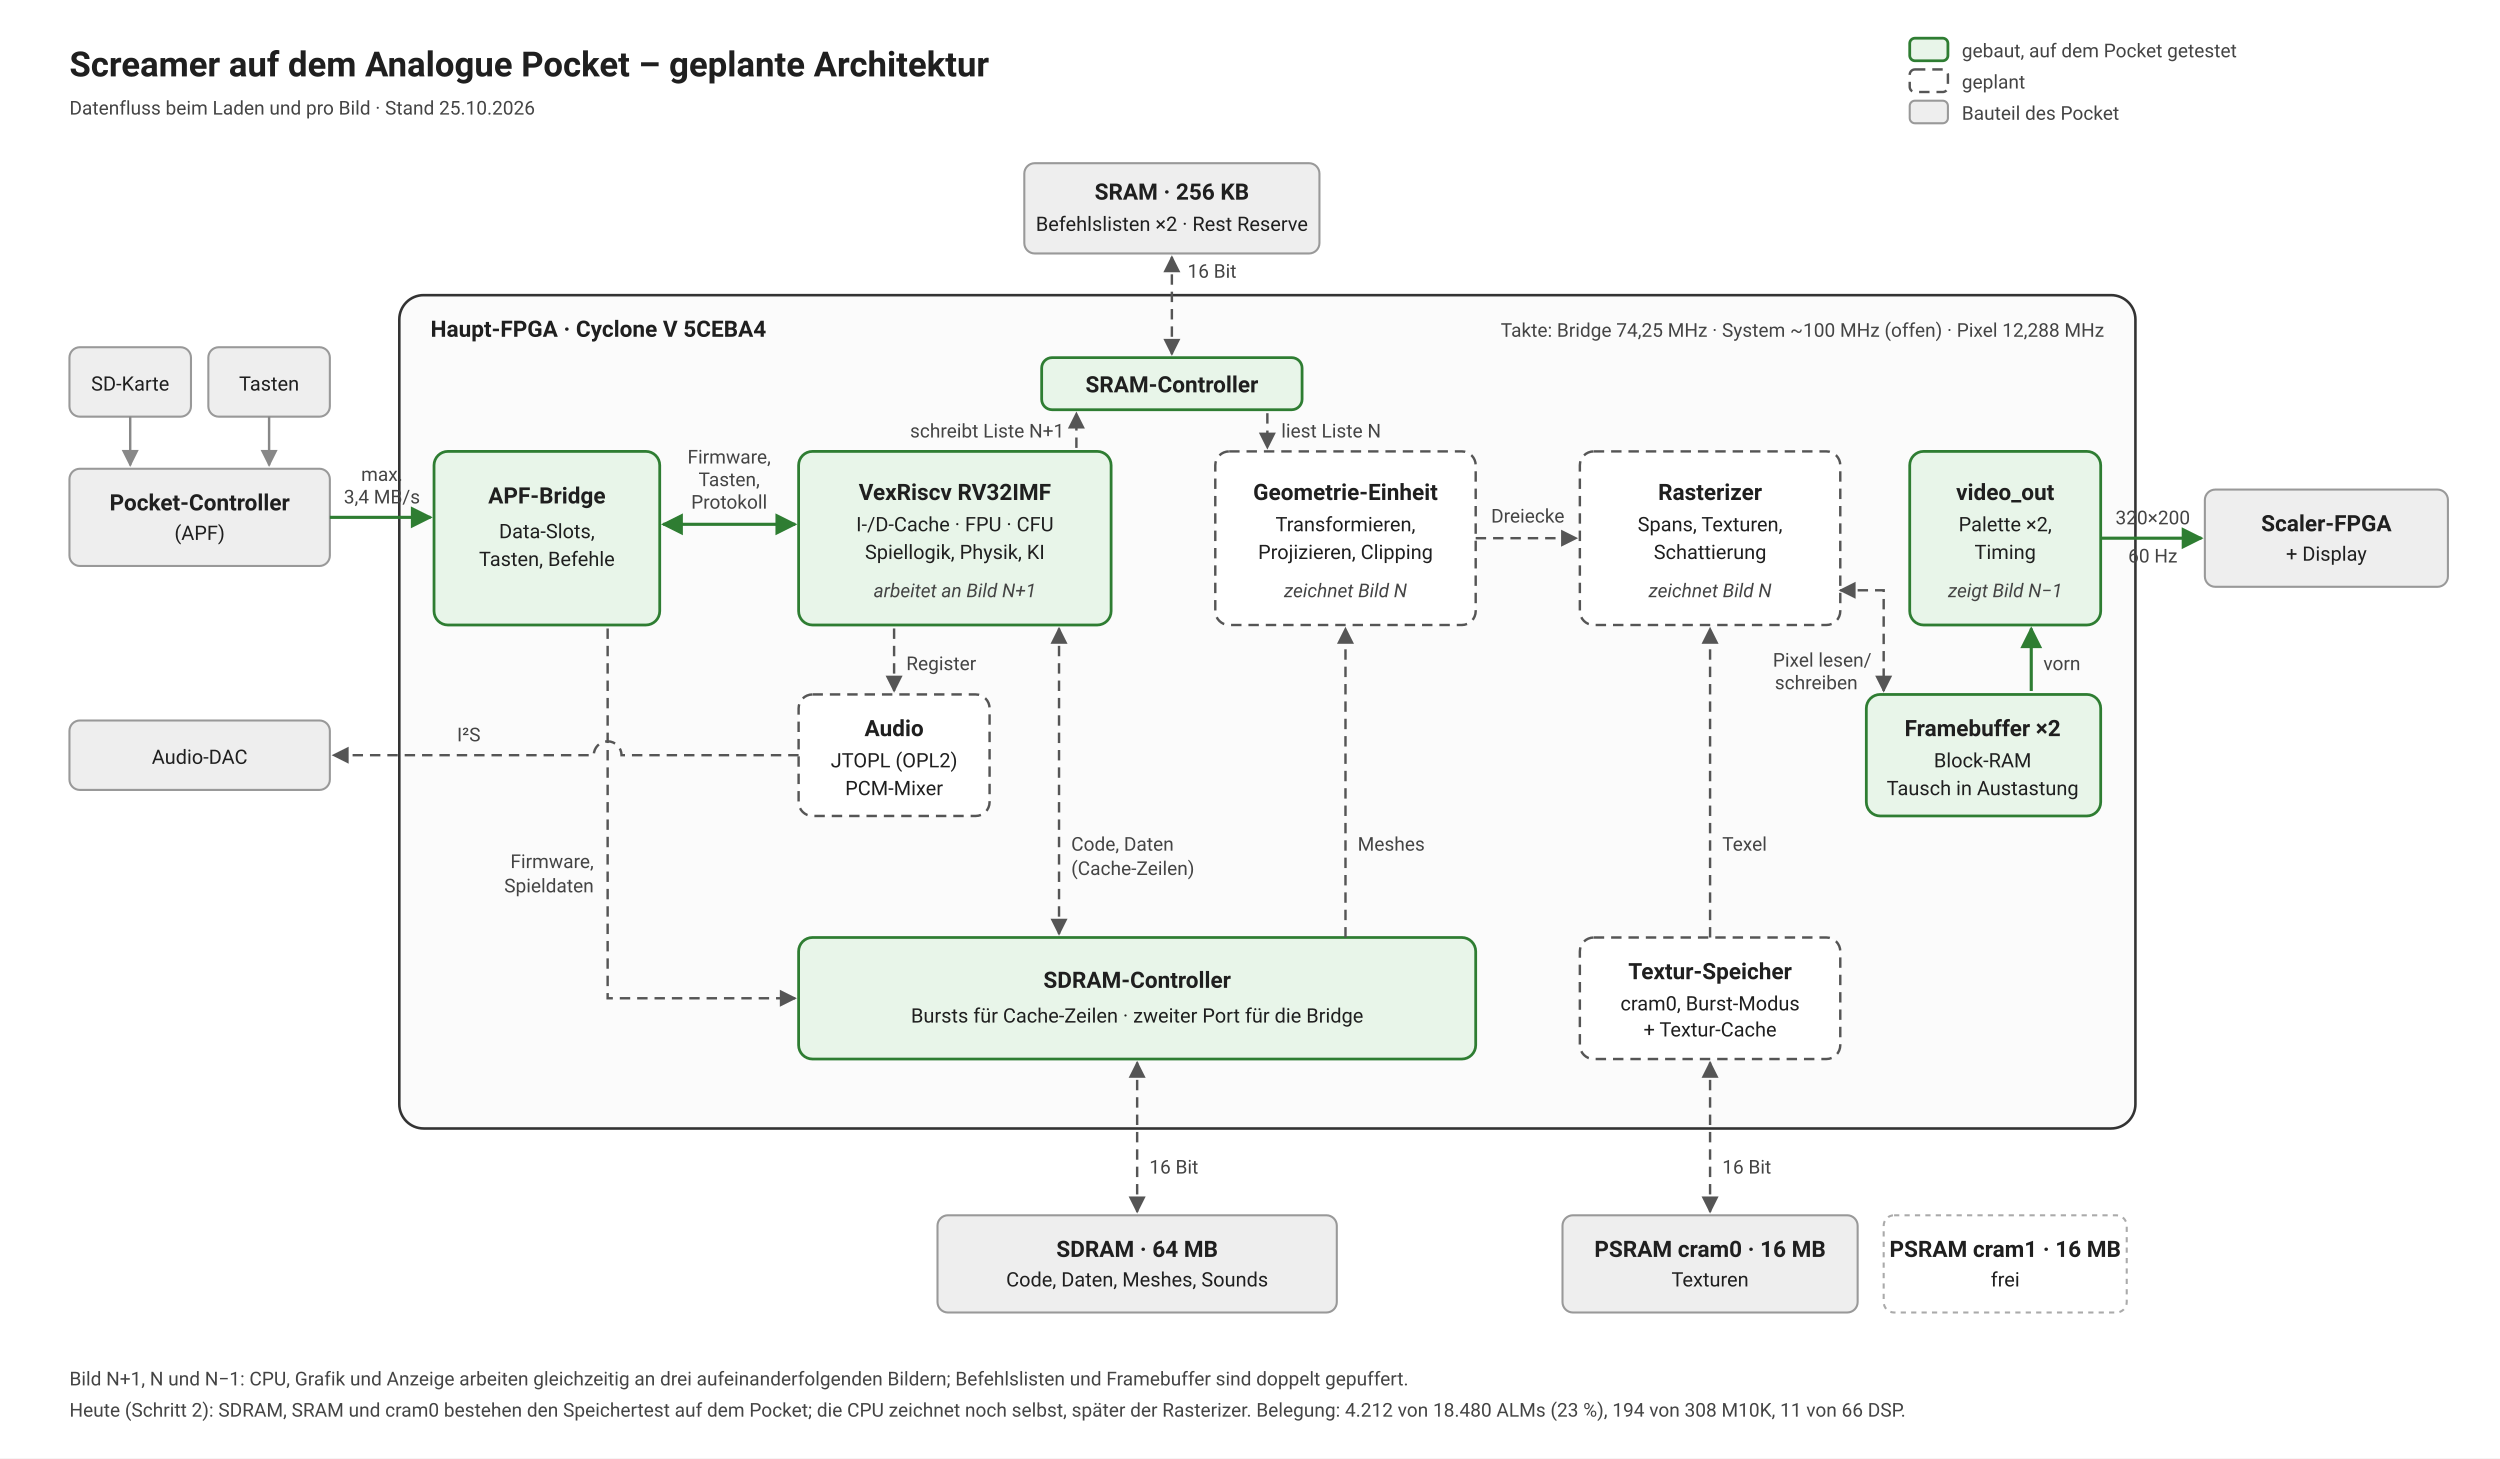
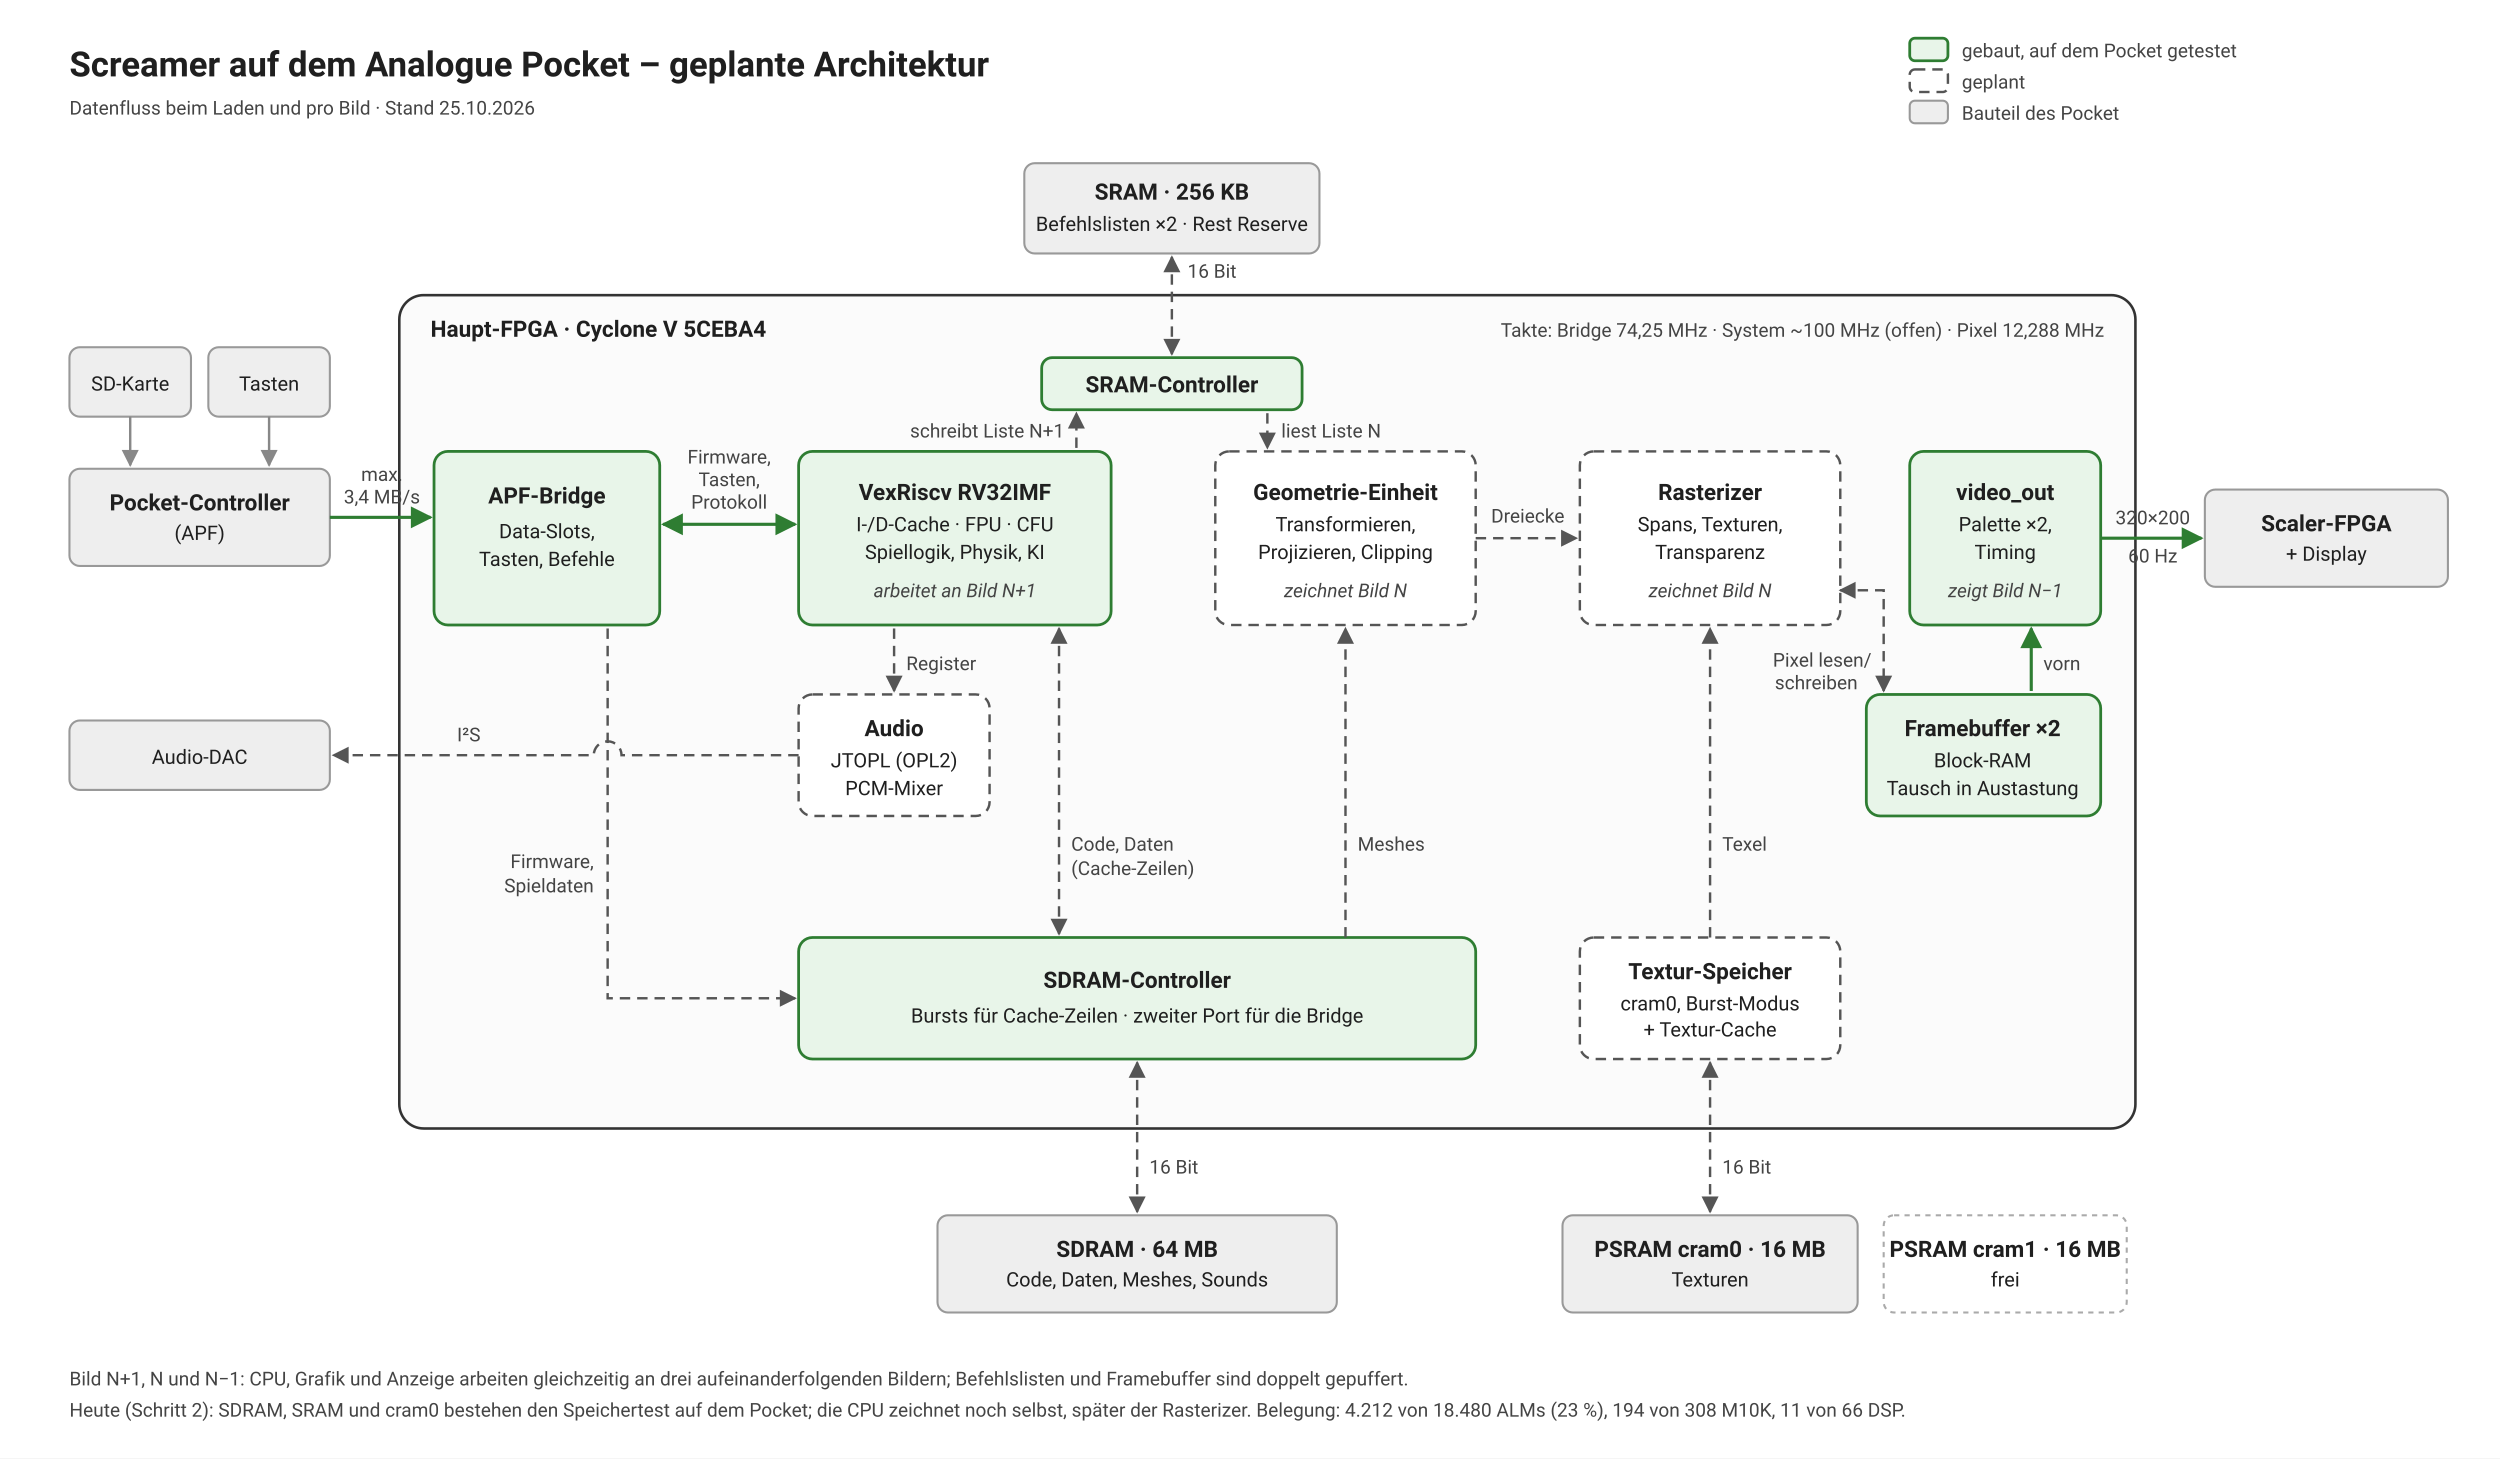
<svg xmlns="http://www.w3.org/2000/svg" viewBox="0 0 1440 840" width="1440" height="840" role="img" aria-label="Geplante Architektur: Der RISC-V-Prozessor arbeitet an Bild N+1 und schreibt dessen sortierte Objektliste ins SRAM, während die Geometrie-Einheit die Liste von Bild N liest und Dreiecke an den Rasterizer gibt. Der Rasterizer liest Texturen aus PSRAM cram0 und schreibt Pixel in den hinteren der beiden Framebuffer im Block-RAM; video_out zeigt den vorderen, Bild N−1, getauscht wird bei VSync. Code, Daten und Meshes liegen im SDRAM, die Dateien kommen von der SD-Karte über die APF-Bridge.">
  <defs>
    <marker id="built" viewBox="0 0 10 10" refX="9" refY="5" markerWidth="7" markerHeight="7" orient="auto-start-reverse">
      <path d="M0,0 L10,5 L0,10 z" fill="#2e7d32" />
    </marker>
    <marker id="plan" viewBox="0 0 10 10" refX="9" refY="5" markerWidth="7" markerHeight="7" orient="auto-start-reverse">
      <path d="M0,0 L10,5 L0,10 z" fill="#555555" />
    </marker>
    <marker id="ext" viewBox="0 0 10 10" refX="9" refY="5" markerWidth="7" markerHeight="7" orient="auto-start-reverse">
      <path d="M0,0 L10,5 L0,10 z" fill="#888888" />
    </marker>
  </defs>
  <style>
    text { font-family: system-ui, -apple-system, "Segoe UI", Roboto, Helvetica, Arial, sans-serif; fill: #1f1f1f; }
    .h { font-size: 20px; font-weight: 700; }
    .t { font-size: 13px; font-weight: 600; }
    .b { font-size: 11.5px; }
    .p { font-size: 11px; font-style: italic; fill: #444444; }
    .l { font-size: 11px; fill: #444444; }
    .c { text-anchor: middle; }
    .r { text-anchor: end; }
    .built { fill: #e8f5e9; stroke: #2e7d32; stroke-width: 1.6; }
    .fresh { fill: #f3faf3; stroke: #2e7d32; stroke-width: 1.6; stroke-dasharray: 6 4; }
    .plan { fill: #ffffff; stroke: #555555; stroke-width: 1.4; stroke-dasharray: 6 4; }
    .ext { fill: #eeeeee; stroke: #999999; stroke-width: 1.2; }
    .free { fill: #ffffff; stroke: #aaaaaa; stroke-width: 1.2; stroke-dasharray: 3 3; }
    .wb { fill: none; stroke: #2e7d32; stroke-width: 1.8; }
    .wp { fill: none; stroke: #555555; stroke-width: 1.4; stroke-dasharray: 6 4; }
    .we { fill: none; stroke: #888888; stroke-width: 1.4; }
  </style>
  <rect width="1440" height="840" fill="#ffffff" />
  <text x="40" y="44" class="h">Screamer auf dem Analogue Pocket – geplante Architektur</text>
  <text x="40" y="66" class="l">Datenfluss beim Laden und pro Bild · Stand 25.10.2026</text>
  <rect x="1100" y="22" width="22" height="13" rx="3" class="built" />
  <text x="1130" y="33" class="l">gebaut, auf dem Pocket getestet</text>
  <rect x="1100" y="40" width="22" height="13" rx="3" class="plan" />
  <text x="1130" y="51" class="l">geplant</text>
  <rect x="1100" y="58" width="22" height="13" rx="3" class="ext" />
  <text x="1130" y="69" class="l">Bauteil des Pocket</text>
  <rect x="590" y="94" width="170" height="52" rx="6" class="ext" />
  <text x="675" y="115" class="t c">SRAM · 256 KB</text>
  <text x="675" y="133" class="b c">Befehlslisten ×2 · Rest Reserve</text>
  <rect x="40" y="200" width="70" height="40" rx="6" class="ext" />
  <text x="75" y="225" class="b c">SD-Karte</text>
  <rect x="120" y="200" width="70" height="40" rx="6" class="ext" />
  <text x="155" y="225" class="b c">Tasten</text>
  <path d="M75,240 V268" class="we" marker-end="url(#ext)" />
  <path d="M155,240 V268" class="we" marker-end="url(#ext)" />
  <rect x="40" y="270" width="150" height="56" rx="6" class="ext" />
  <text x="115" y="294" class="t c">Pocket-Controller</text>
  <text x="115" y="311" class="b c">(APF)</text>
  <rect x="40" y="415" width="150" height="40" rx="6" class="ext" />
  <text x="115" y="440" class="b c">Audio-DAC</text>
  <rect x="1270" y="282" width="140" height="56" rx="6" class="ext" />
  <text x="1340" y="306" class="t c">Scaler-FPGA</text>
  <text x="1340" y="323" class="b c">+ Display</text>
  <rect x="230" y="170" width="1000" height="480" rx="14" fill="#fbfbfb" stroke="#333333" stroke-width="1.5" />
  <text x="248" y="194" class="t">Haupt-FPGA · Cyclone V 5CEBA4</text>
  <text x="1212" y="194" class="l r">Takte: Bridge 74,25 MHz · System ~100 MHz (offen) · Pixel 12,288 MHz</text>
  <rect x="600" y="206" width="150" height="30" rx="6" class="built" />
  <text x="675" y="226" class="t c">SRAM-Controller</text>
  <rect x="250" y="260" width="130" height="100" rx="8" class="built" />
  <text x="315" y="290" class="t c">APF-Bridge</text>
  <text x="315" y="310" class="b c">Data-Slots,</text>
  <text x="315" y="326" class="b c">Tasten, Befehle</text>
  <rect x="460" y="260" width="180" height="100" rx="8" class="built" />
  <text x="550" y="288" class="t c">VexRiscv RV32IMF</text>
  <text x="550" y="306" class="b c">I-/D-Cache · FPU · CFU</text>
  <text x="550" y="322" class="b c">Spiellogik, Physik, KI</text>
  <text x="550" y="344" class="p c">arbeitet an Bild N+1</text>
  <rect x="700" y="260" width="150" height="100" rx="8" class="plan" />
  <text x="775" y="288" class="t c">Geometrie-Einheit</text>
  <text x="775" y="306" class="b c">Transformieren,</text>
  <text x="775" y="322" class="b c">Projizieren, Clipping</text>
  <text x="775" y="344" class="p c">zeichnet Bild N</text>
  <rect x="910" y="260" width="150" height="100" rx="8" class="plan" />
  <text x="985" y="288" class="t c">Rasterizer</text>
  <text x="985" y="306" class="b c">Spans, Texturen,</text>
-   <text x="985" y="322" class="b c">Schattierung</text>
+   <text x="985" y="322" class="b c">Transparenz</text>
  <text x="985" y="344" class="p c">zeichnet Bild N</text>
  <rect x="1100" y="260" width="110" height="100" rx="8" class="built" />
  <text x="1155" y="288" class="t c">video_out</text>
  <text x="1155" y="306" class="b c">Palette ×2,</text>
  <text x="1155" y="322" class="b c">Timing</text>
  <text x="1155" y="344" class="p c">zeigt Bild N−1</text>
  <rect x="460" y="400" width="110" height="70" rx="8" class="plan" />
  <text x="515" y="424" class="t c">Audio</text>
  <text x="515" y="442" class="b c">JTOPL (OPL2)</text>
  <text x="515" y="458" class="b c">PCM-Mixer</text>
  <rect x="1075" y="400" width="135" height="70" rx="8" class="built" />
  <text x="1142" y="424" class="t c">Framebuffer ×2</text>
  <text x="1142" y="442" class="b c">Block-RAM</text>
  <text x="1142" y="458" class="b c">Tausch in Austastung</text>
  <rect x="460" y="540" width="390" height="70" rx="8" class="built" />
  <text x="655" y="569" class="t c">SDRAM-Controller</text>
  <text x="655" y="589" class="b c">Bursts für Cache-Zeilen · zweiter Port für die Bridge</text>
  <rect x="910" y="540" width="150" height="70" rx="8" class="plan" />
  <text x="985" y="564" class="t c">Textur-Speicher</text>
  <text x="985" y="582" class="b c">cram0, Burst-Modus</text>
  <text x="985" y="597" class="b c">+ Textur-Cache</text>
  <rect x="540" y="700" width="230" height="56" rx="6" class="ext" />
  <text x="655" y="724" class="t c">SDRAM · 64 MB</text>
  <text x="655" y="741" class="b c">Code, Daten, Meshes, Sounds</text>
  <rect x="900" y="700" width="170" height="56" rx="6" class="ext" />
  <text x="985" y="724" class="t c">PSRAM cram0 · 16 MB</text>
  <text x="985" y="741" class="b c">Texturen</text>
  <rect x="1085" y="700" width="140" height="56" rx="6" class="free" />
  <text x="1155" y="724" class="t c" fill="#666666">PSRAM cram1 · 16 MB</text>
  <text x="1155" y="741" class="b c">frei</text>
  <path d="M190,298 H248" class="wb" marker-end="url(#built)" />
  <text x="220" y="277" class="l c">max.</text>
  <text x="220" y="290" class="l c">3,4 MB/s</text>
  <path d="M1170,398 V362" class="wb" marker-end="url(#built)" />
  <text x="1177" y="386" class="l">vorn</text>
  <path d="M1210,310 H1268" class="wb" marker-end="url(#built)" />
  <path d="M382,302 H458" class="wb" marker-start="url(#built)" marker-end="url(#built)" />
  <text x="420" y="267" class="l c">Firmware,</text>
  <text x="420" y="280" class="l c">Tasten,</text>
  <text x="420" y="293" class="l c">Protokoll</text>
  <text x="1240" y="302" class="l c">320×200</text>
  <text x="1240" y="324" class="l c">60 Hz</text>
  <path d="M675,148 V204" class="wp" marker-start="url(#plan)" marker-end="url(#plan)" />
  <text x="684" y="160" class="l">16 Bit</text>
  <path d="M620,258 V238" class="wp" marker-end="url(#plan)" />
  <text x="613" y="252" class="l r">schreibt Liste N+1</text>
  <path d="M730,238 V258" class="wp" marker-end="url(#plan)" />
  <text x="738" y="252" class="l">liest Liste N</text>
  <path d="M850,310 H908" class="wp" marker-end="url(#plan)" />
  <text x="880" y="301" class="l c">Dreiecke</text>
  <path d="M1060,340 H1085 V398" class="wp" marker-start="url(#plan)" marker-end="url(#plan)" />
  <text x="1078" y="384" class="l r">Pixel lesen/</text>
  <text x="1070" y="397" class="l r">schreiben</text>
  <path d="M515,362 V398" class="wp" marker-end="url(#plan)" />
  <text x="522" y="386" class="l">Register</text>
  <path d="M350,362 V575 H458" class="wp" marker-end="url(#plan)" />
  <text x="342" y="500" class="l r">Firmware,</text>
  <text x="342" y="514" class="l r">Spieldaten</text>
  <path d="M460,435 H358 A8,8 0 0 0 342,435 H192" class="wp" marker-end="url(#plan)" />
  <text x="270" y="427" class="l c">I²S</text>
  <path d="M610,362 V538" class="wp" marker-start="url(#plan)" marker-end="url(#plan)" />
  <text x="617" y="490" class="l">Code, Daten</text>
  <text x="617" y="504" class="l">(Cache-Zeilen)</text>
  <path d="M775,540 V362" class="wp" marker-end="url(#plan)" />
  <text x="782" y="490" class="l">Meshes</text>
  <path d="M985,540 V362" class="wp" marker-end="url(#plan)" />
  <text x="992" y="490" class="l">Texel</text>
  <path d="M655,612 V698" class="wp" marker-start="url(#plan)" marker-end="url(#plan)" />
  <text x="662" y="676" class="l">16 Bit</text>
  <path d="M985,612 V698" class="wp" marker-start="url(#plan)" marker-end="url(#plan)" />
  <text x="992" y="676" class="l">16 Bit</text>
  <text x="40" y="798" class="l">Bild N+1, N und N−1: CPU, Grafik und Anzeige arbeiten gleichzeitig an drei aufeinanderfolgenden Bildern; Befehlslisten und Framebuffer sind doppelt gepuffert.</text>
  <text x="40" y="816" class="l">Heute (Schritt 2): SDRAM, SRAM und cram0 bestehen den Speichertest auf dem Pocket; die CPU zeichnet noch selbst, später der Rasterizer. Belegung: 4.212 von 18.480 ALMs (23 %), 194 von 308 M10K, 11 von 66 DSP.</text>
</svg>
